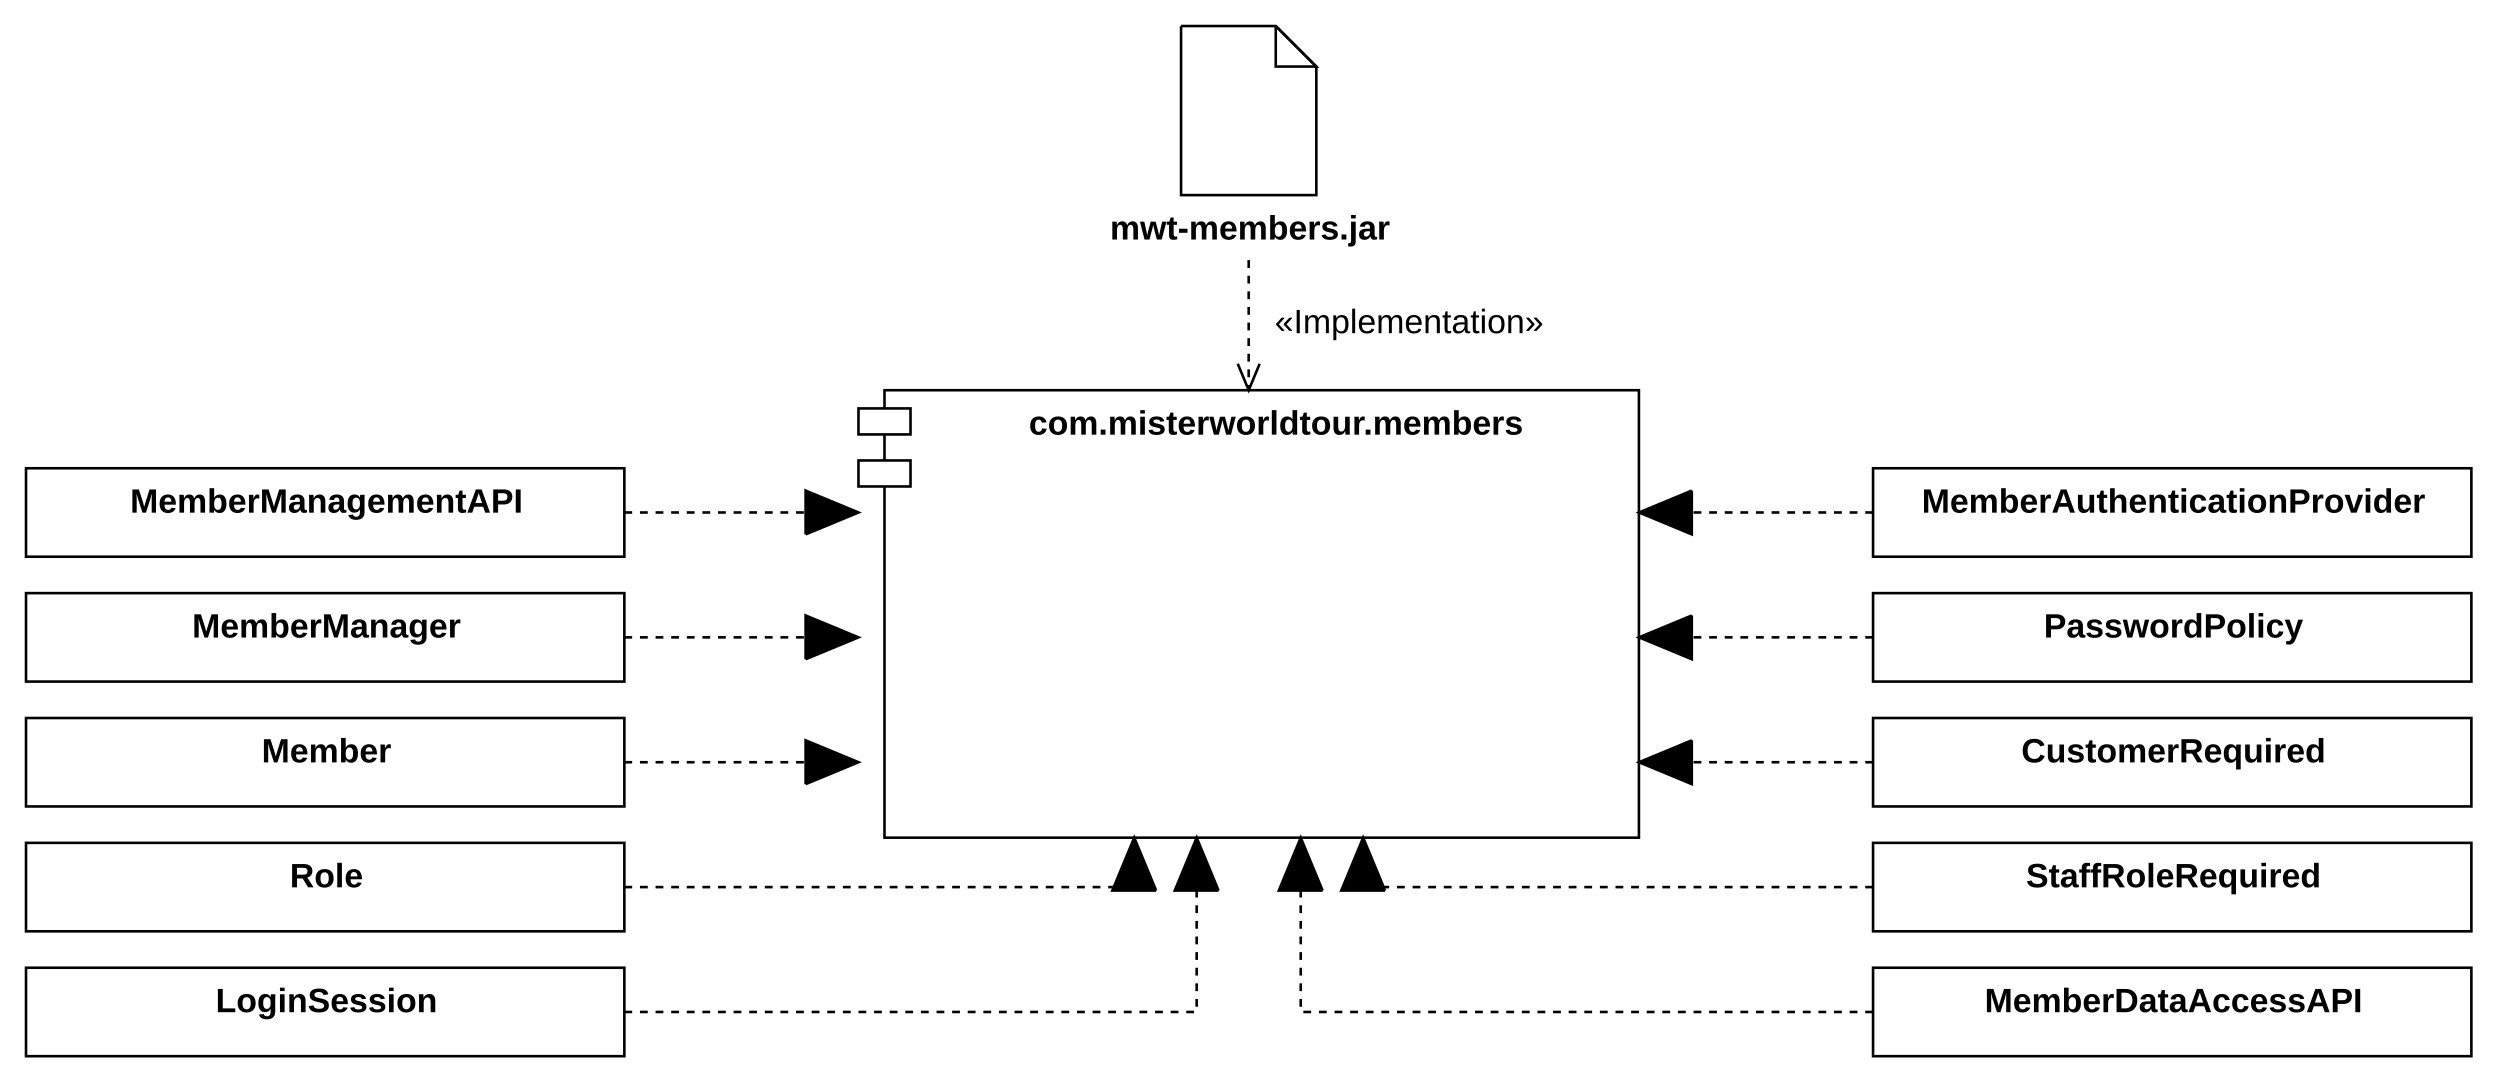
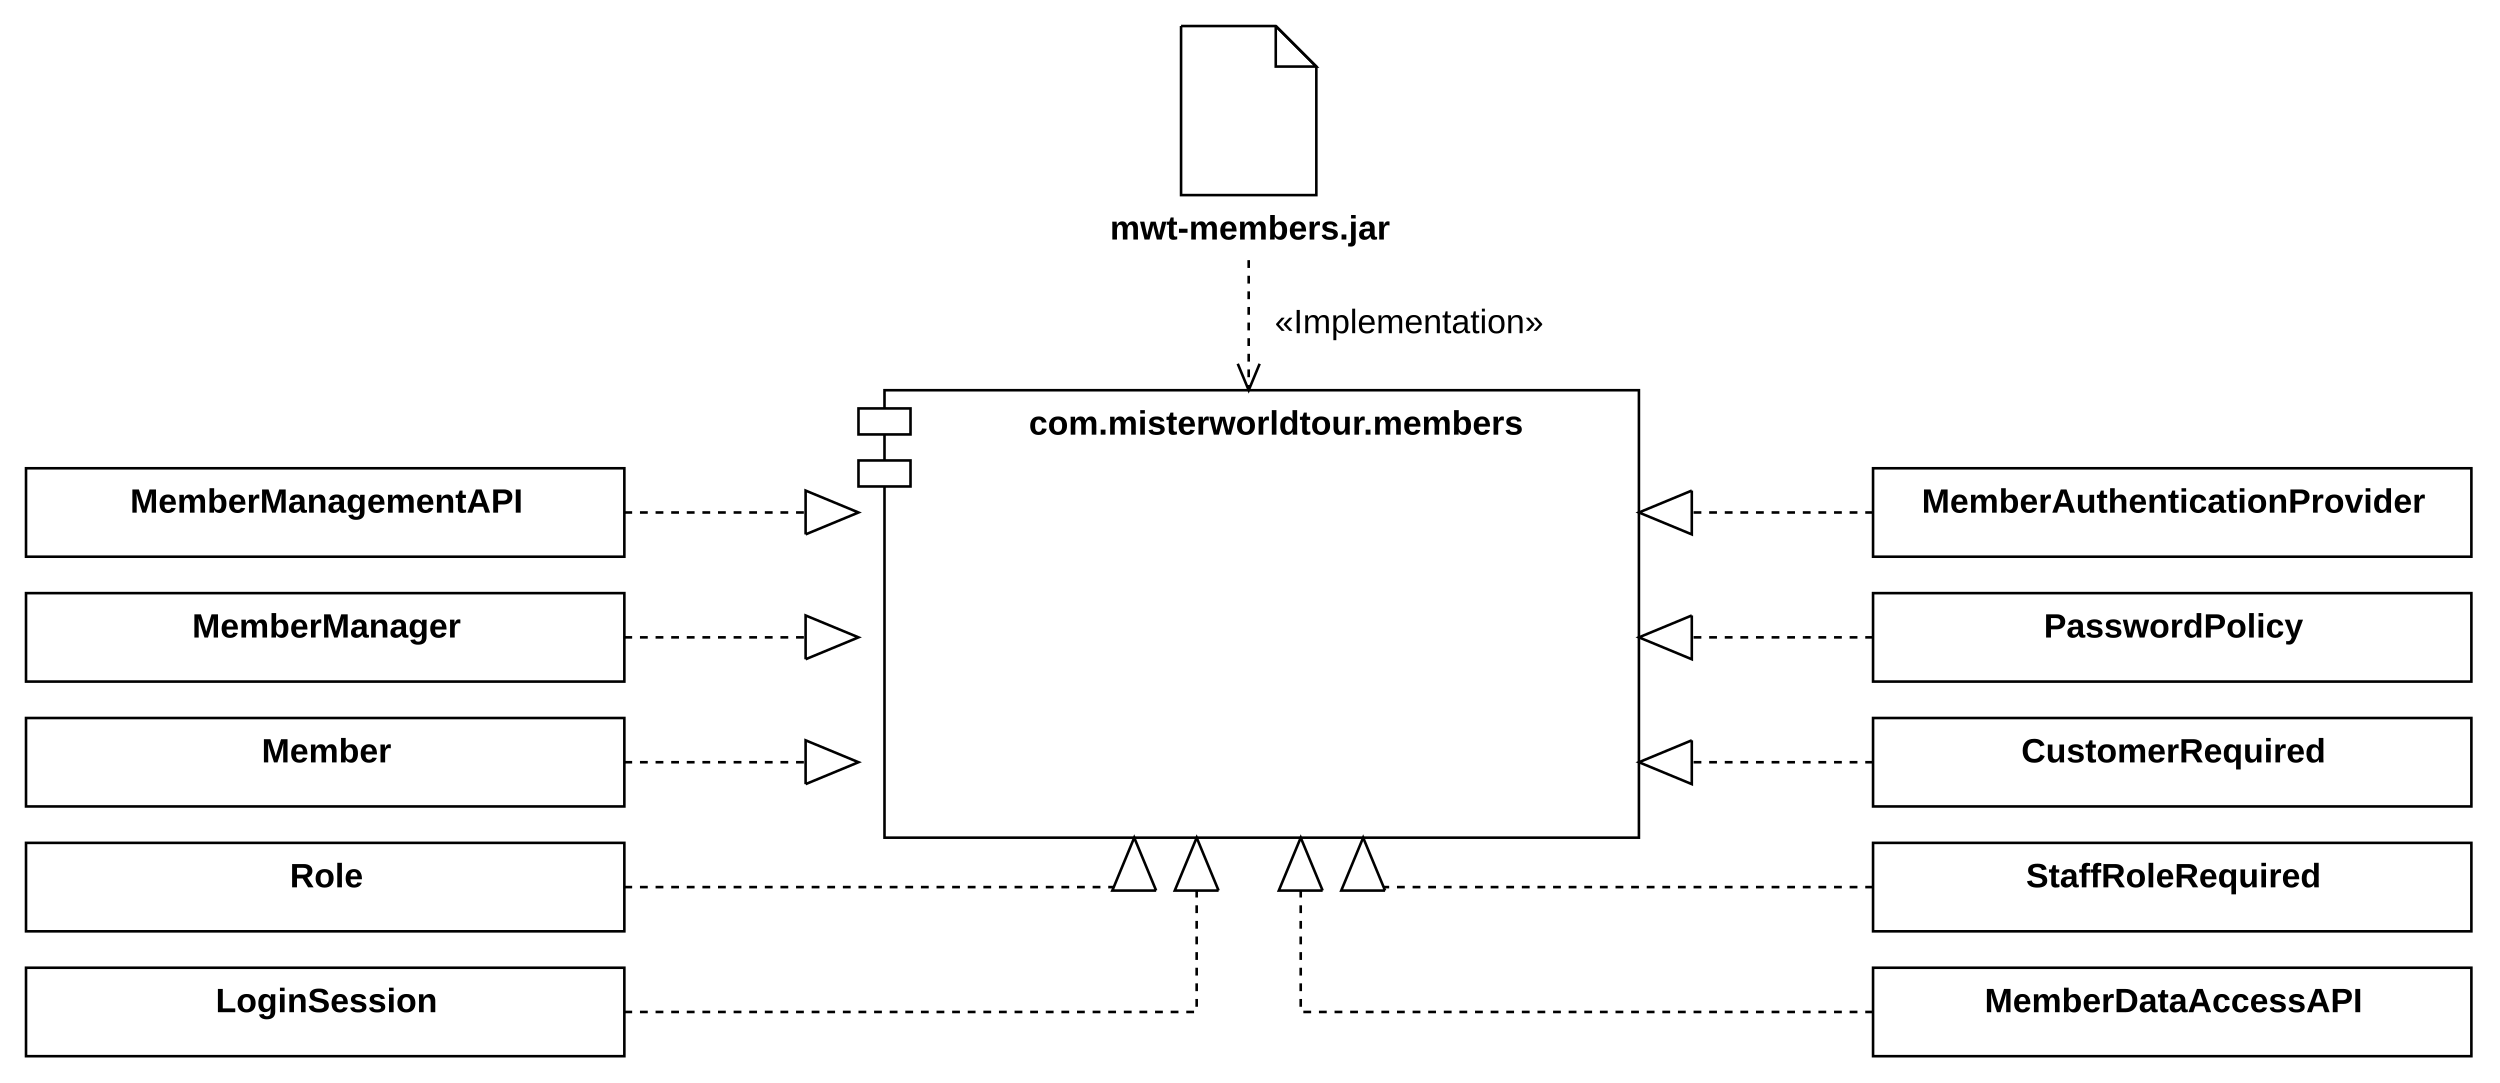
<svg xmlns="http://www.w3.org/2000/svg" width="961" height="416">
  <defs />
  <g>
    <path fill="rgb(255,255,255)" stroke="none" d="M 340 150 L 630 150 L 630 322 L 340 322 Z" />
    <path fill="none" stroke="rgb(0,0,0)" stroke-width="1" stroke-miterlimit="10" d="M 340 150 L 630 150 L 630 322 L 340 322 Z" />
    <path fill="rgb(255,255,255)" stroke="none" d="M 330 157 L 350 157 L 350 167 L 330 167 Z" />
    <path fill="none" stroke="rgb(0,0,0)" stroke-width="1" stroke-miterlimit="10" d="M 330 157 L 350 157 L 350 167 L 330 167 Z" />
    <path fill="rgb(255,255,255)" stroke="none" d="M 330 177 L 350 177 L 350 187 L 330 187 Z" />
    <path fill="none" stroke="rgb(0,0,0)" stroke-width="1" stroke-miterlimit="10" d="M 330 177 L 350 177 L 350 187 L 330 187 Z" />
    <text fill="rgb(0,0,0)" stroke="none" font-family="Arial" font-size="13px" font-style="normal" font-weight="bold" text-decoration="normal" x="395.501" y="167.078" text-anchor="start" dominant-baseline="alphabetic" xml:space="preserve">com.misterworldtour.members</text>
    <path fill="rgb(255,255,255)" stroke="none" d="M 454 10 L 490.4 10 L 506 25.6 L 506 75 L 454 75 Z" />
    <path fill="none" stroke="rgb(0,0,0)" stroke-width="1" stroke-miterlimit="10" d="M 454 10 L 490.4 10 L 506 25.6 L 506 75 L 454 75 L 454 10" />
    <path fill="none" stroke="rgb(0,0,0)" stroke-width="1" stroke-miterlimit="10" d="M 490.4 10 L 490.4 25.6 L 506 25.6 L 490.4 10" />
    <text fill="rgb(0,0,0)" stroke="none" font-family="Arial" font-size="13px" font-style="normal" font-weight="bold" text-decoration="normal" x="426.675" y="92.078" text-anchor="start" dominant-baseline="alphabetic" xml:space="preserve">mwt-members.jar</text>
    <path fill="rgb(255,255,255)" stroke="none" d="M 10 180 L 240 180 L 240 214 L 10 214 Z" />
    <path fill="none" stroke="rgb(0,0,0)" stroke-width="1" stroke-miterlimit="10" d="M 10 180 L 240 180 L 240 214 L 10 214 Z" />
    <text fill="rgb(0,0,0)" stroke="none" font-family="Arial" font-size="13px" font-style="normal" font-weight="bold" text-decoration="normal" x="50.01" y="197.078" text-anchor="start" dominant-baseline="alphabetic" xml:space="preserve">MemberManagementAPI</text>
    <path fill="rgb(255,255,255)" stroke="none" d="M 10 228 L 240 228 L 240 262 L 10 262 Z" />
    <path fill="none" stroke="rgb(0,0,0)" stroke-width="1" stroke-miterlimit="10" d="M 10 228 L 240 228 L 240 262 L 10 262 Z" />
    <text fill="rgb(0,0,0)" stroke="none" font-family="Arial" font-size="13px" font-style="normal" font-weight="bold" text-decoration="normal" x="73.846" y="245.078" text-anchor="start" dominant-baseline="alphabetic" xml:space="preserve">MemberManager</text>
    <path fill="rgb(255,255,255)" stroke="none" d="M 10 276 L 240 276 L 240 310 L 10 310 Z" />
    <path fill="none" stroke="rgb(0,0,0)" stroke-width="1" stroke-miterlimit="10" d="M 10 276 L 240 276 L 240 310 L 10 310 Z" />
    <text fill="rgb(0,0,0)" stroke="none" font-family="Arial" font-size="13px" font-style="normal" font-weight="bold" text-decoration="normal" x="100.576" y="293.078" text-anchor="start" dominant-baseline="alphabetic" xml:space="preserve">Member</text>
    <path fill="rgb(255,255,255)" stroke="none" d="M 10 324 L 240 324 L 240 358 L 10 358 Z" />
    <path fill="none" stroke="rgb(0,0,0)" stroke-width="1" stroke-miterlimit="10" d="M 10 324 L 240 324 L 240 358 L 10 358 Z" />
    <text fill="rgb(0,0,0)" stroke="none" font-family="Arial" font-size="13px" font-style="normal" font-weight="bold" text-decoration="normal" x="111.415" y="341.078" text-anchor="start" dominant-baseline="alphabetic" xml:space="preserve">Role</text>
    <path fill="rgb(255,255,255)" stroke="none" d="M 10 372 L 240 372 L 240 406 L 10 406 Z" />
    <path fill="none" stroke="rgb(0,0,0)" stroke-width="1" stroke-miterlimit="10" d="M 10 372 L 240 372 L 240 406 L 10 406 Z" />
    <text fill="rgb(0,0,0)" stroke="none" font-family="Arial" font-size="13px" font-style="normal" font-weight="bold" text-decoration="normal" x="82.885" y="389.078" text-anchor="start" dominant-baseline="alphabetic" xml:space="preserve">LoginSession</text>
    <path fill="rgb(255,255,255)" stroke="none" d="M 720 180 L 950 180 L 950 214 L 720 214 Z" />
    <path fill="none" stroke="rgb(0,0,0)" stroke-width="1" stroke-miterlimit="10" d="M 720 180 L 950 180 L 950 214 L 720 214 Z" />
    <text fill="rgb(0,0,0)" stroke="none" font-family="Arial" font-size="13px" font-style="normal" font-weight="bold" text-decoration="normal" x="738.708" y="197.078" text-anchor="start" dominant-baseline="alphabetic" xml:space="preserve">MemberAuthenticationProvider</text>
    <path fill="rgb(255,255,255)" stroke="none" d="M 720 228 L 950 228 L 950 262 L 720 262 Z" />
    <path fill="none" stroke="rgb(0,0,0)" stroke-width="1" stroke-miterlimit="10" d="M 720 228 L 950 228 L 950 262 L 720 262 Z" />
    <text fill="rgb(0,0,0)" stroke="none" font-family="Arial" font-size="13px" font-style="normal" font-weight="bold" text-decoration="normal" x="785.646" y="245.078" text-anchor="start" dominant-baseline="alphabetic" xml:space="preserve">PasswordPolicy</text>
    <path fill="rgb(255,255,255)" stroke="none" d="M 720 276 L 950 276 L 950 310 L 720 310 Z" />
    <path fill="none" stroke="rgb(0,0,0)" stroke-width="1" stroke-miterlimit="10" d="M 720 276 L 950 276 L 950 310 L 720 310 Z" />
    <text fill="rgb(0,0,0)" stroke="none" font-family="Arial" font-size="13px" font-style="normal" font-weight="bold" text-decoration="normal" x="776.99" y="293.078" text-anchor="start" dominant-baseline="alphabetic" xml:space="preserve">CustomerRequired</text>
    <path fill="rgb(255,255,255)" stroke="none" d="M 720 324 L 950 324 L 950 358 L 720 358 Z" />
    <path fill="none" stroke="rgb(0,0,0)" stroke-width="1" stroke-miterlimit="10" d="M 720 324 L 950 324 L 950 358 L 720 358 Z" />
    <text fill="rgb(0,0,0)" stroke="none" font-family="Arial" font-size="13px" font-style="normal" font-weight="bold" text-decoration="normal" x="778.8" y="341.078" text-anchor="start" dominant-baseline="alphabetic" xml:space="preserve">StaffRoleRequired</text>
    <path fill="rgb(255,255,255)" stroke="none" d="M 720 372 L 950 372 L 950 406 L 720 406 Z" />
    <path fill="none" stroke="rgb(0,0,0)" stroke-width="1" stroke-miterlimit="10" d="M 720 372 L 950 372 L 950 406 L 720 406 Z" />
    <text fill="rgb(0,0,0)" stroke="none" font-family="Arial" font-size="13px" font-style="normal" font-weight="bold" text-decoration="normal" x="762.883" y="389.078" text-anchor="start" dominant-baseline="alphabetic" xml:space="preserve">MemberDataAccessAPI</text>
    <path fill="none" stroke="rgb(0,0,0)" stroke-width="1" stroke-miterlimit="10" d="M 480 100 L 480 150" stroke-dasharray="3,3" />
    <path fill="none" stroke="rgb(0,0,0)" stroke-width="1" stroke-miterlimit="10" d="M 475.79 139.837 L 480 150 L 484.21 139.837" />
    <path fill="rgb(255,255,255)" stroke="none" d="M 490 118 L 593.34 118 L 593.34 131 L 490 131 Z" />
    <text fill="rgb(0,0,0)" stroke="none" font-family="Arial" font-size="13px" font-style="normal" font-weight="normal" text-decoration="normal" x="490" y="128.078" text-anchor="start" dominant-baseline="alphabetic" xml:space="preserve">«Implementation»</text>
    <path fill="none" stroke="rgb(0,0,0)" stroke-width="1" stroke-miterlimit="10" d="M 240 197 L 330 197" stroke-dasharray="3,3" />
-     <path fill="rgb(0,0,0)" stroke="none" d="M 309.675 205.419 L 330 197 L 309.675 188.581 Z" />
+     <path fill="rgb(255,255,255)" stroke="none" d="M 309.675 205.419 L 330 197 L 309.675 188.581 Z" />
    <path fill="none" stroke="rgb(0,0,0)" stroke-width="1" stroke-miterlimit="10" d="M 309.675 205.419 L 330 197 L 309.675 188.581 L 309.675 205.419" />
    <path fill="none" stroke="rgb(0,0,0)" stroke-width="1" stroke-miterlimit="10" d="M 240 245 L 330 245" stroke-dasharray="3,3" />
-     <path fill="rgb(0,0,0)" stroke="none" d="M 309.675 253.419 L 330 245 L 309.675 236.581 Z" />
+     <path fill="rgb(255,255,255)" stroke="none" d="M 309.675 253.419 L 330 245 L 309.675 236.581 Z" />
    <path fill="none" stroke="rgb(0,0,0)" stroke-width="1" stroke-miterlimit="10" d="M 309.675 253.419 L 330 245 L 309.675 236.581 L 309.675 253.419" />
    <path fill="none" stroke="rgb(0,0,0)" stroke-width="1" stroke-miterlimit="10" d="M 240 293 L 330 293" stroke-dasharray="3,3" />
-     <path fill="rgb(0,0,0)" stroke="none" d="M 309.675 301.419 L 330 293 L 309.675 284.581 Z" />
+     <path fill="rgb(255,255,255)" stroke="none" d="M 309.675 301.419 L 330 293 L 309.675 284.581 Z" />
    <path fill="none" stroke="rgb(0,0,0)" stroke-width="1" stroke-miterlimit="10" d="M 309.675 301.419 L 330 293 L 309.675 284.581 L 309.675 301.419" />
    <path fill="none" stroke="rgb(0,0,0)" stroke-width="1" stroke-miterlimit="10" d="M 240 341 L 436 341 L 436 322" stroke-dasharray="3,3" />
-     <path fill="rgb(0,0,0)" stroke="none" d="M 444.419 342.325 L 436 322 L 427.581 342.325 Z" />
+     <path fill="rgb(255,255,255)" stroke="none" d="M 444.419 342.325 L 436 322 L 427.581 342.325 Z" />
    <path fill="none" stroke="rgb(0,0,0)" stroke-width="1" stroke-miterlimit="10" d="M 444.419 342.325 L 436 322 L 427.581 342.325 L 444.419 342.325" />
    <path fill="none" stroke="rgb(0,0,0)" stroke-width="1" stroke-miterlimit="10" d="M 240 389 L 460 389 L 460 322" stroke-dasharray="3,3" />
-     <path fill="rgb(0,0,0)" stroke="none" d="M 468.419 342.325 L 460 322 L 451.581 342.325 Z" />
+     <path fill="rgb(255,255,255)" stroke="none" d="M 468.419 342.325 L 460 322 L 451.581 342.325 Z" />
    <path fill="none" stroke="rgb(0,0,0)" stroke-width="1" stroke-miterlimit="10" d="M 468.419 342.325 L 460 322 L 451.581 342.325 L 468.419 342.325" />
    <path fill="none" stroke="rgb(0,0,0)" stroke-width="1" stroke-miterlimit="10" d="M 720 197 L 630 197" stroke-dasharray="3,3" />
-     <path fill="rgb(0,0,0)" stroke="none" d="M 650.325 188.581 L 630 197 L 650.325 205.419 Z" />
+     <path fill="rgb(255,255,255)" stroke="none" d="M 650.325 188.581 L 630 197 L 650.325 205.419 Z" />
    <path fill="none" stroke="rgb(0,0,0)" stroke-width="1" stroke-miterlimit="10" d="M 650.325 188.581 L 630 197 L 650.325 205.419 L 650.325 188.581" />
    <path fill="none" stroke="rgb(0,0,0)" stroke-width="1" stroke-miterlimit="10" d="M 720 245 L 630 245" stroke-dasharray="3,3" />
-     <path fill="rgb(0,0,0)" stroke="none" d="M 650.325 236.581 L 630 245 L 650.325 253.419 Z" />
+     <path fill="rgb(255,255,255)" stroke="none" d="M 650.325 236.581 L 630 245 L 650.325 253.419 Z" />
    <path fill="none" stroke="rgb(0,0,0)" stroke-width="1" stroke-miterlimit="10" d="M 650.325 236.581 L 630 245 L 650.325 253.419 L 650.325 236.581" />
    <path fill="none" stroke="rgb(0,0,0)" stroke-width="1" stroke-miterlimit="10" d="M 720 293 L 630 293" stroke-dasharray="3,3" />
-     <path fill="rgb(0,0,0)" stroke="none" d="M 650.325 284.581 L 630 293 L 650.325 301.419 Z" />
+     <path fill="rgb(255,255,255)" stroke="none" d="M 650.325 284.581 L 630 293 L 650.325 301.419 Z" />
    <path fill="none" stroke="rgb(0,0,0)" stroke-width="1" stroke-miterlimit="10" d="M 650.325 284.581 L 630 293 L 650.325 301.419 L 650.325 284.581" />
    <path fill="none" stroke="rgb(0,0,0)" stroke-width="1" stroke-miterlimit="10" d="M 720 341 L 524 341 L 524 322" stroke-dasharray="3,3" />
-     <path fill="rgb(0,0,0)" stroke="none" d="M 532.419 342.325 L 524 322 L 515.581 342.325 Z" />
+     <path fill="rgb(255,255,255)" stroke="none" d="M 532.419 342.325 L 524 322 L 515.581 342.325 Z" />
    <path fill="none" stroke="rgb(0,0,0)" stroke-width="1" stroke-miterlimit="10" d="M 532.419 342.325 L 524 322 L 515.581 342.325 L 532.419 342.325" />
    <path fill="none" stroke="rgb(0,0,0)" stroke-width="1" stroke-miterlimit="10" d="M 720 389 L 500 389 L 500 322" stroke-dasharray="3,3" />
-     <path fill="rgb(0,0,0)" stroke="none" d="M 508.419 342.325 L 500 322 L 491.581 342.325 Z" />
+     <path fill="rgb(255,255,255)" stroke="none" d="M 508.419 342.325 L 500 322 L 491.581 342.325 Z" />
    <path fill="none" stroke="rgb(0,0,0)" stroke-width="1" stroke-miterlimit="10" d="M 508.419 342.325 L 500 322 L 491.581 342.325 L 508.419 342.325" />
  </g>
</svg>
